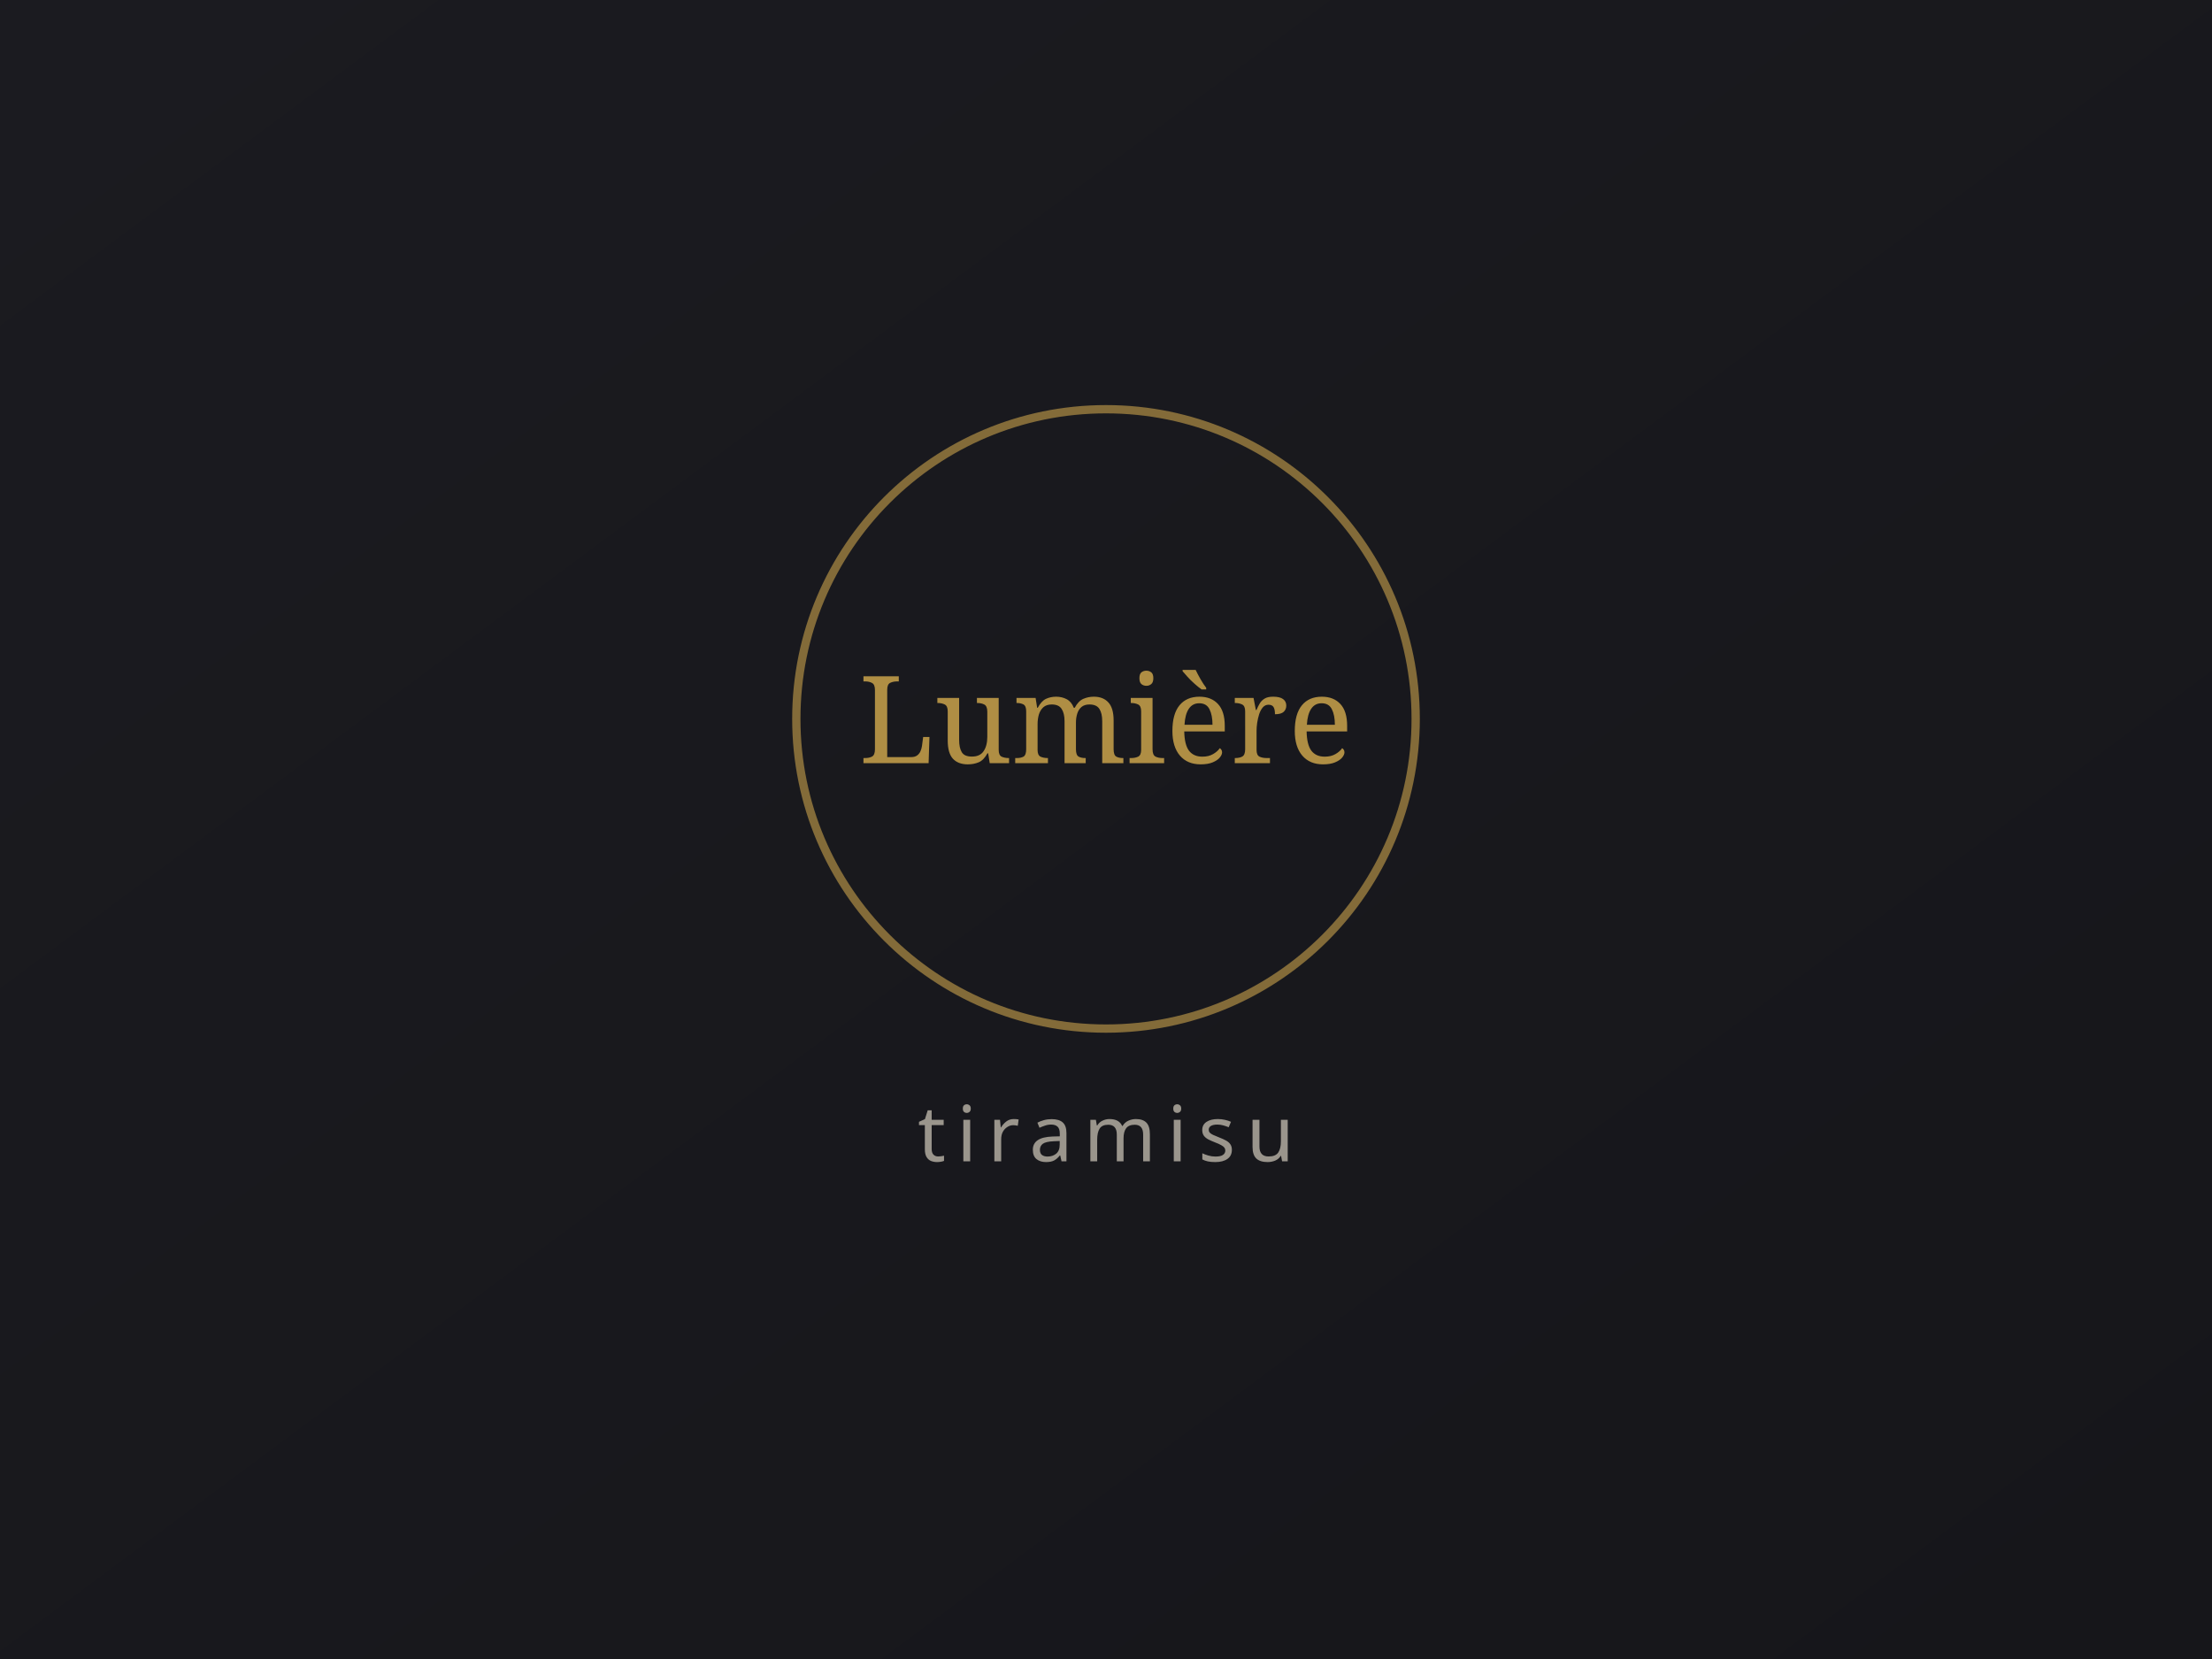
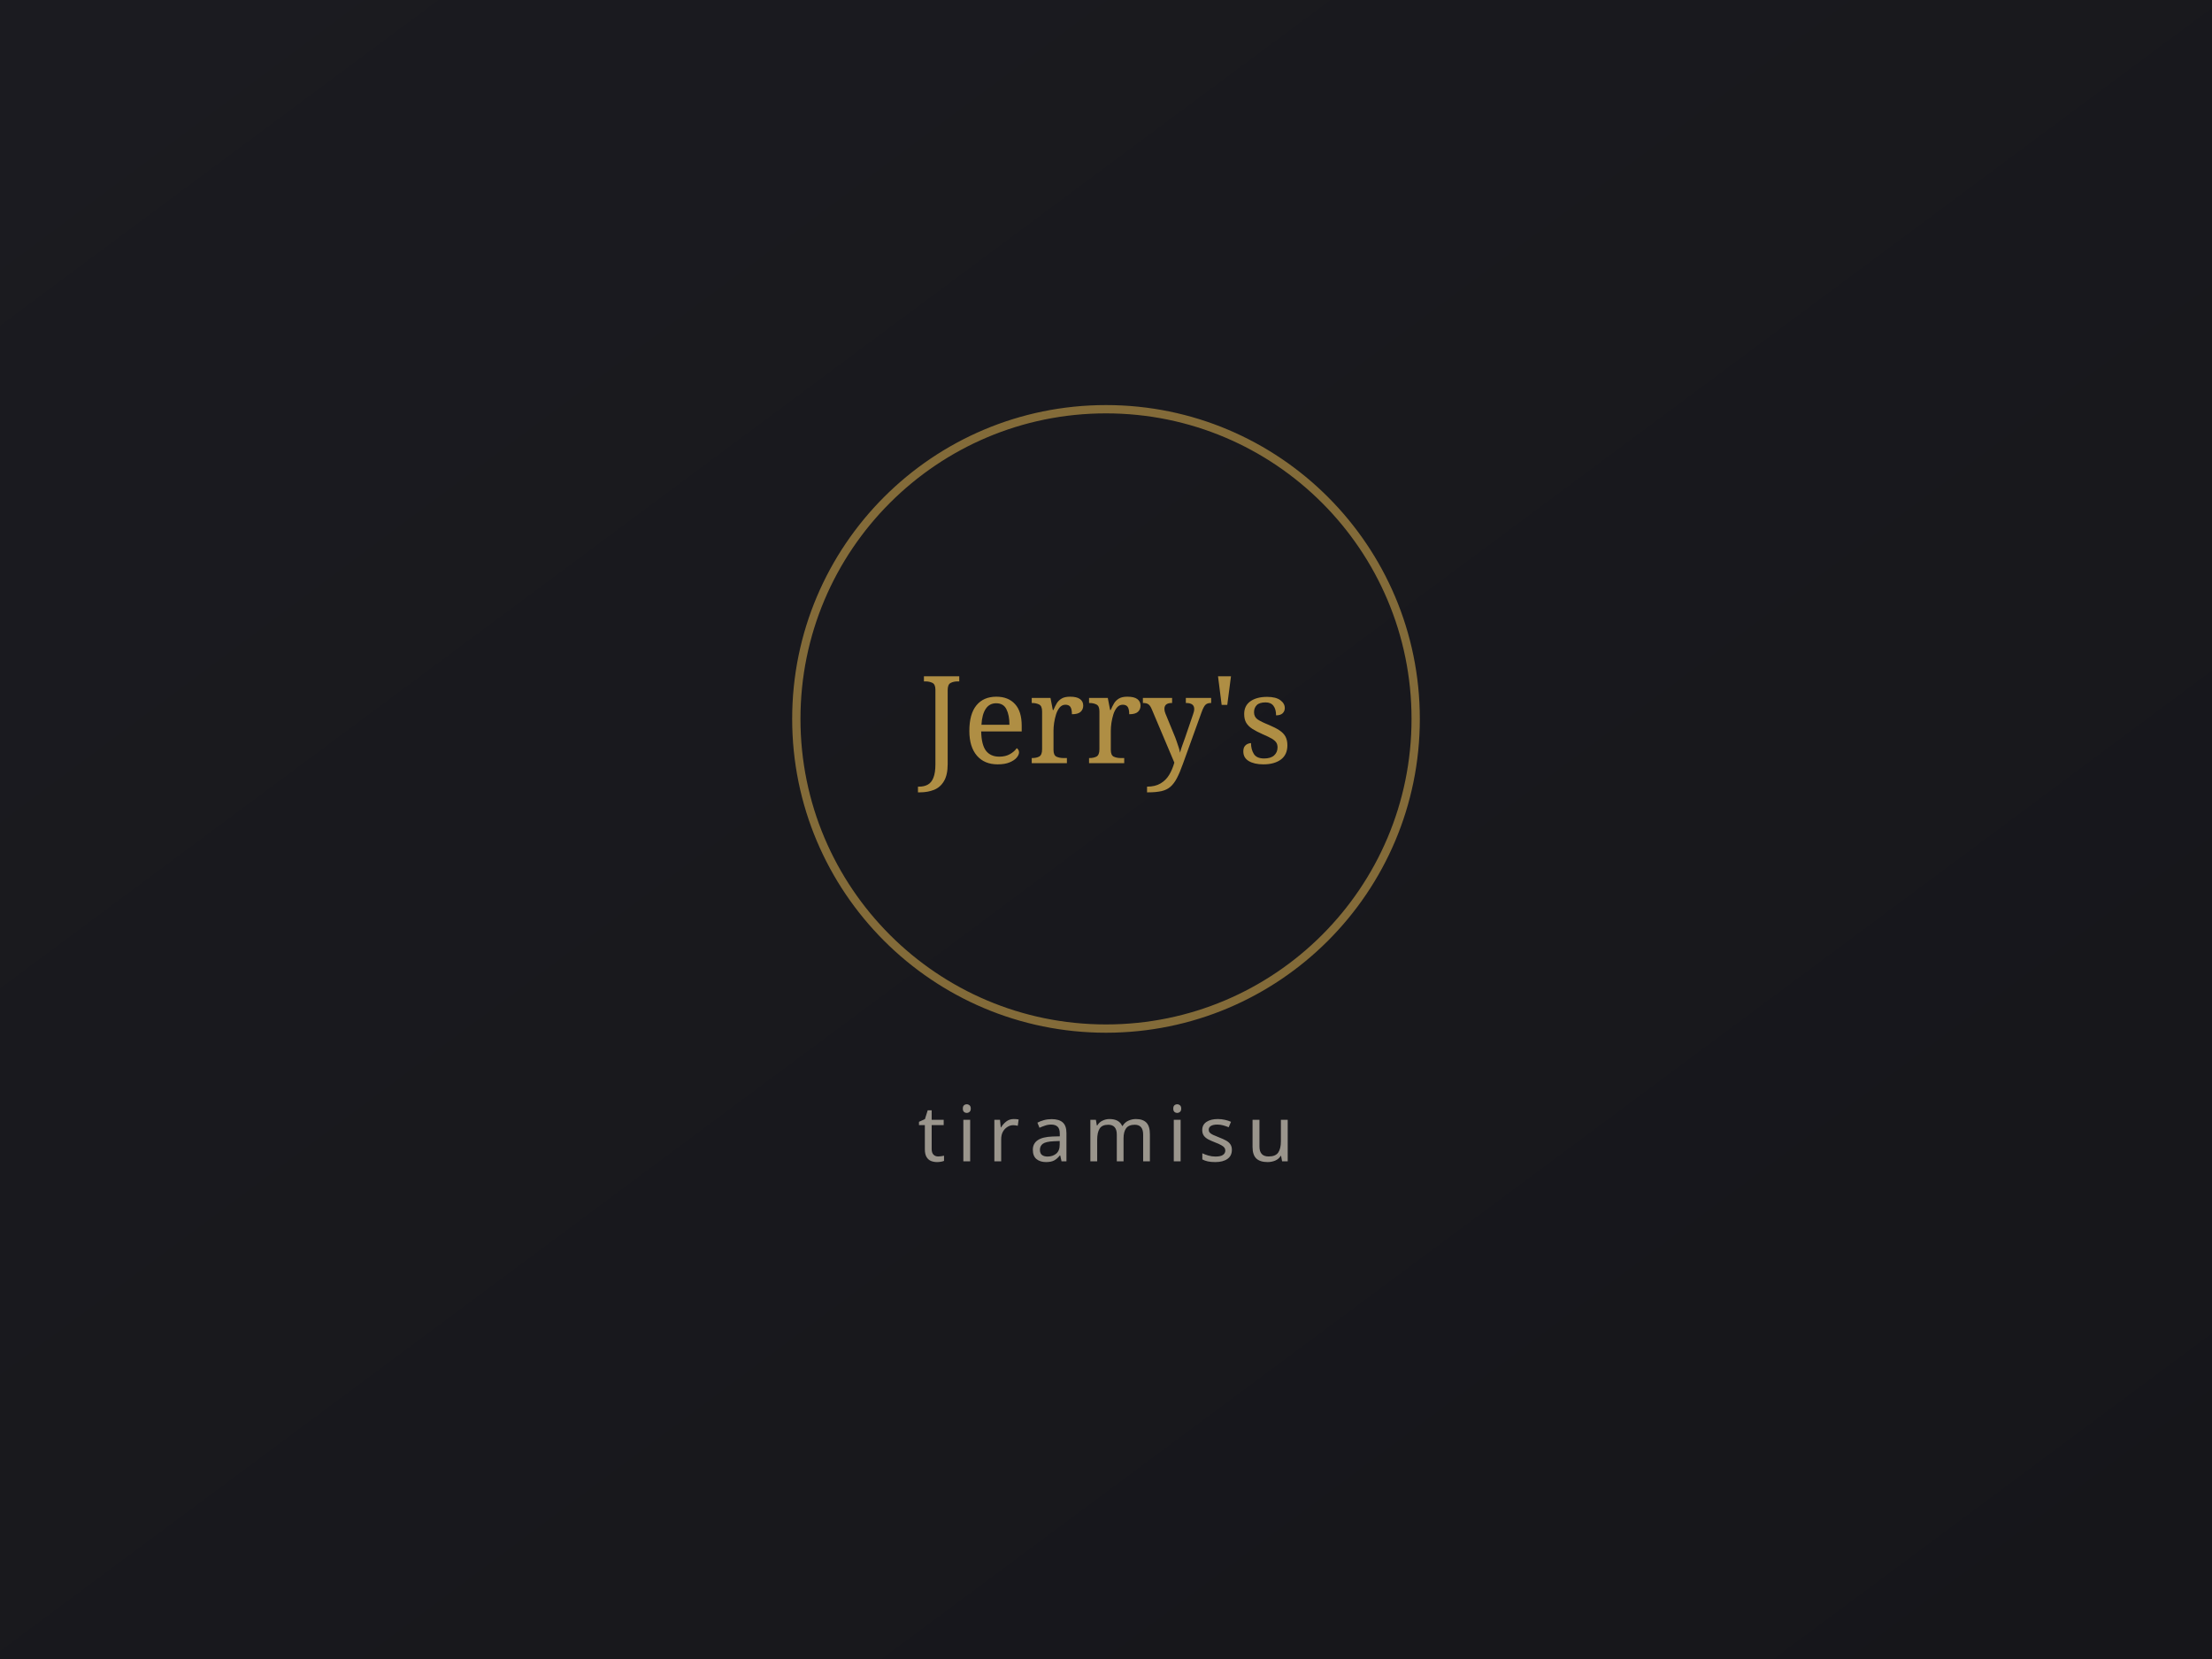
<svg xmlns="http://www.w3.org/2000/svg" width="400" height="300" viewBox="0 0 400 300">
  <defs>
    <linearGradient id="g" x1="0" y1="0" x2="1" y2="1">
      <stop offset="0%" stop-color="#1b1b20" />
      <stop offset="100%" stop-color="#16161a" />
    </linearGradient>
  </defs>
  <rect width="400" height="300" fill="url(#g)" />
  <circle cx="200" cy="130" r="56" fill="none" stroke="#c9a24b" stroke-width="1.5" opacity="0.6" />
-   <text x="200" y="138" text-anchor="middle" font-family="Georgia, serif" font-size="22" fill="#c9a24b" opacity="0.85">Lumière</text>
+   <text x="200" y="138" text-anchor="middle" font-family="Georgia, serif" font-size="22" fill="#c9a24b" opacity="0.85">Jerry's</text>
  <text x="200" y="210" text-anchor="middle" font-family="sans-serif" font-size="14" fill="#9a958c" letter-spacing="2">tiramisu</text>
</svg>
